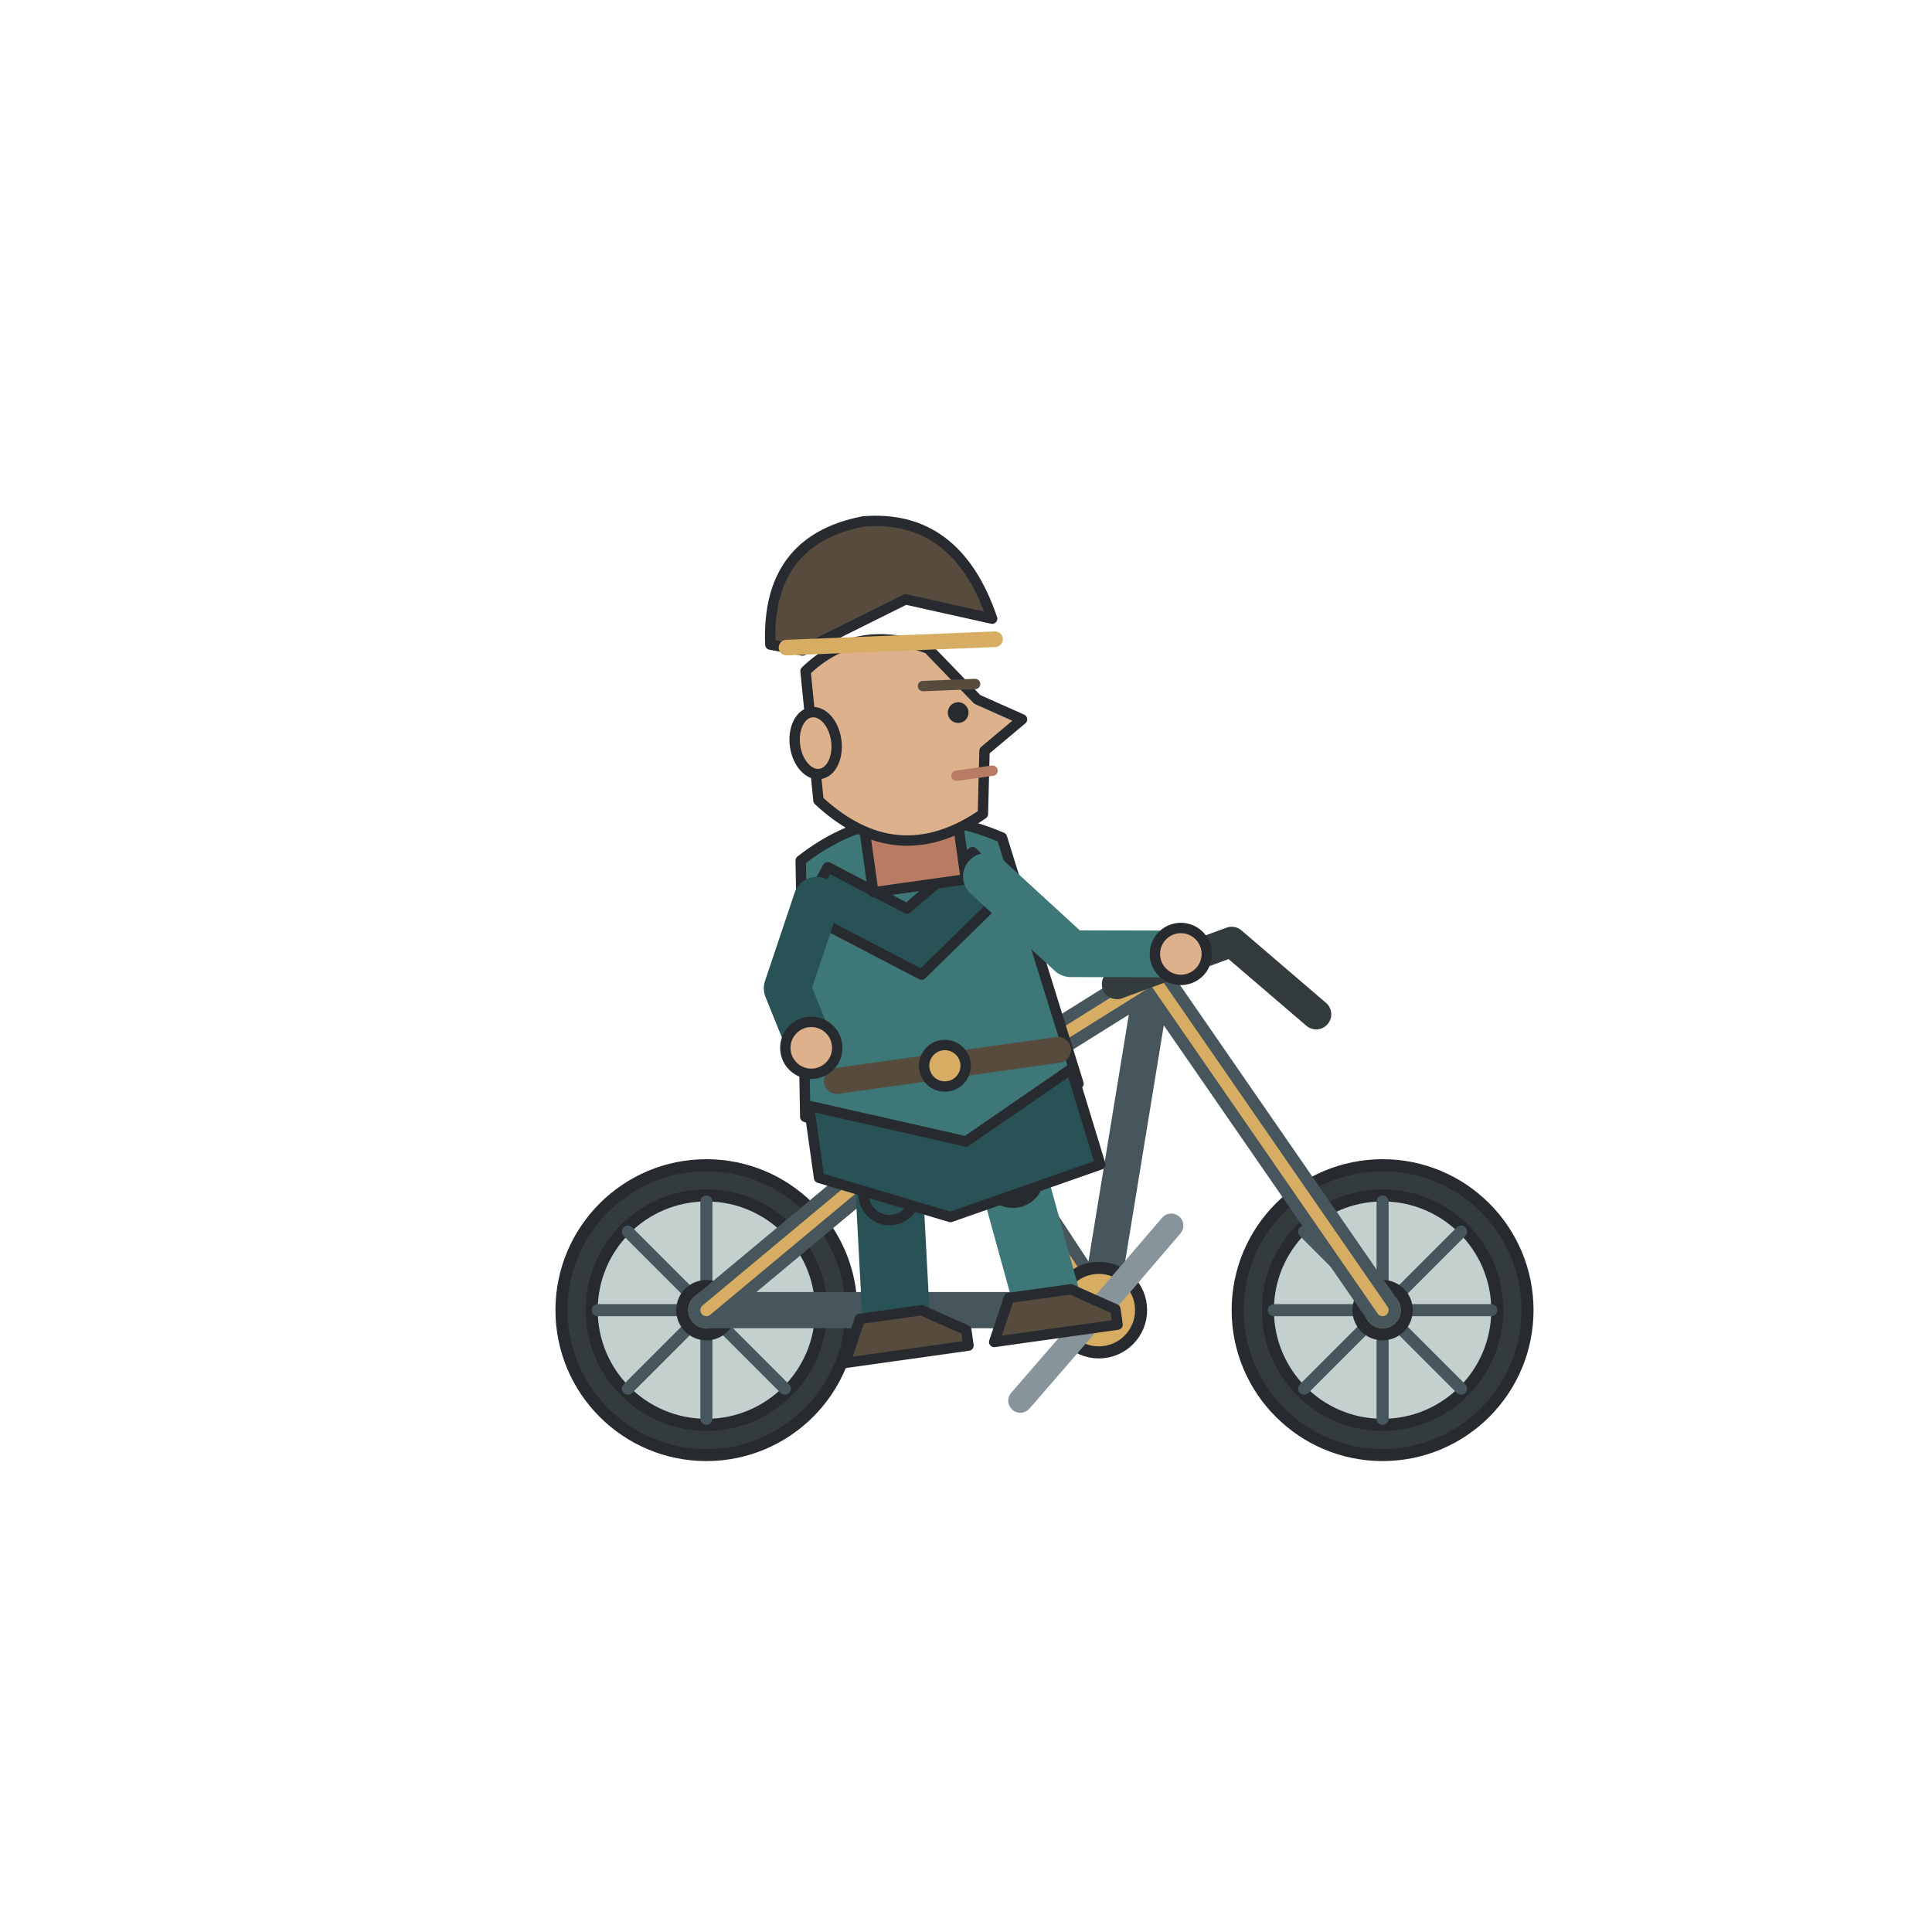
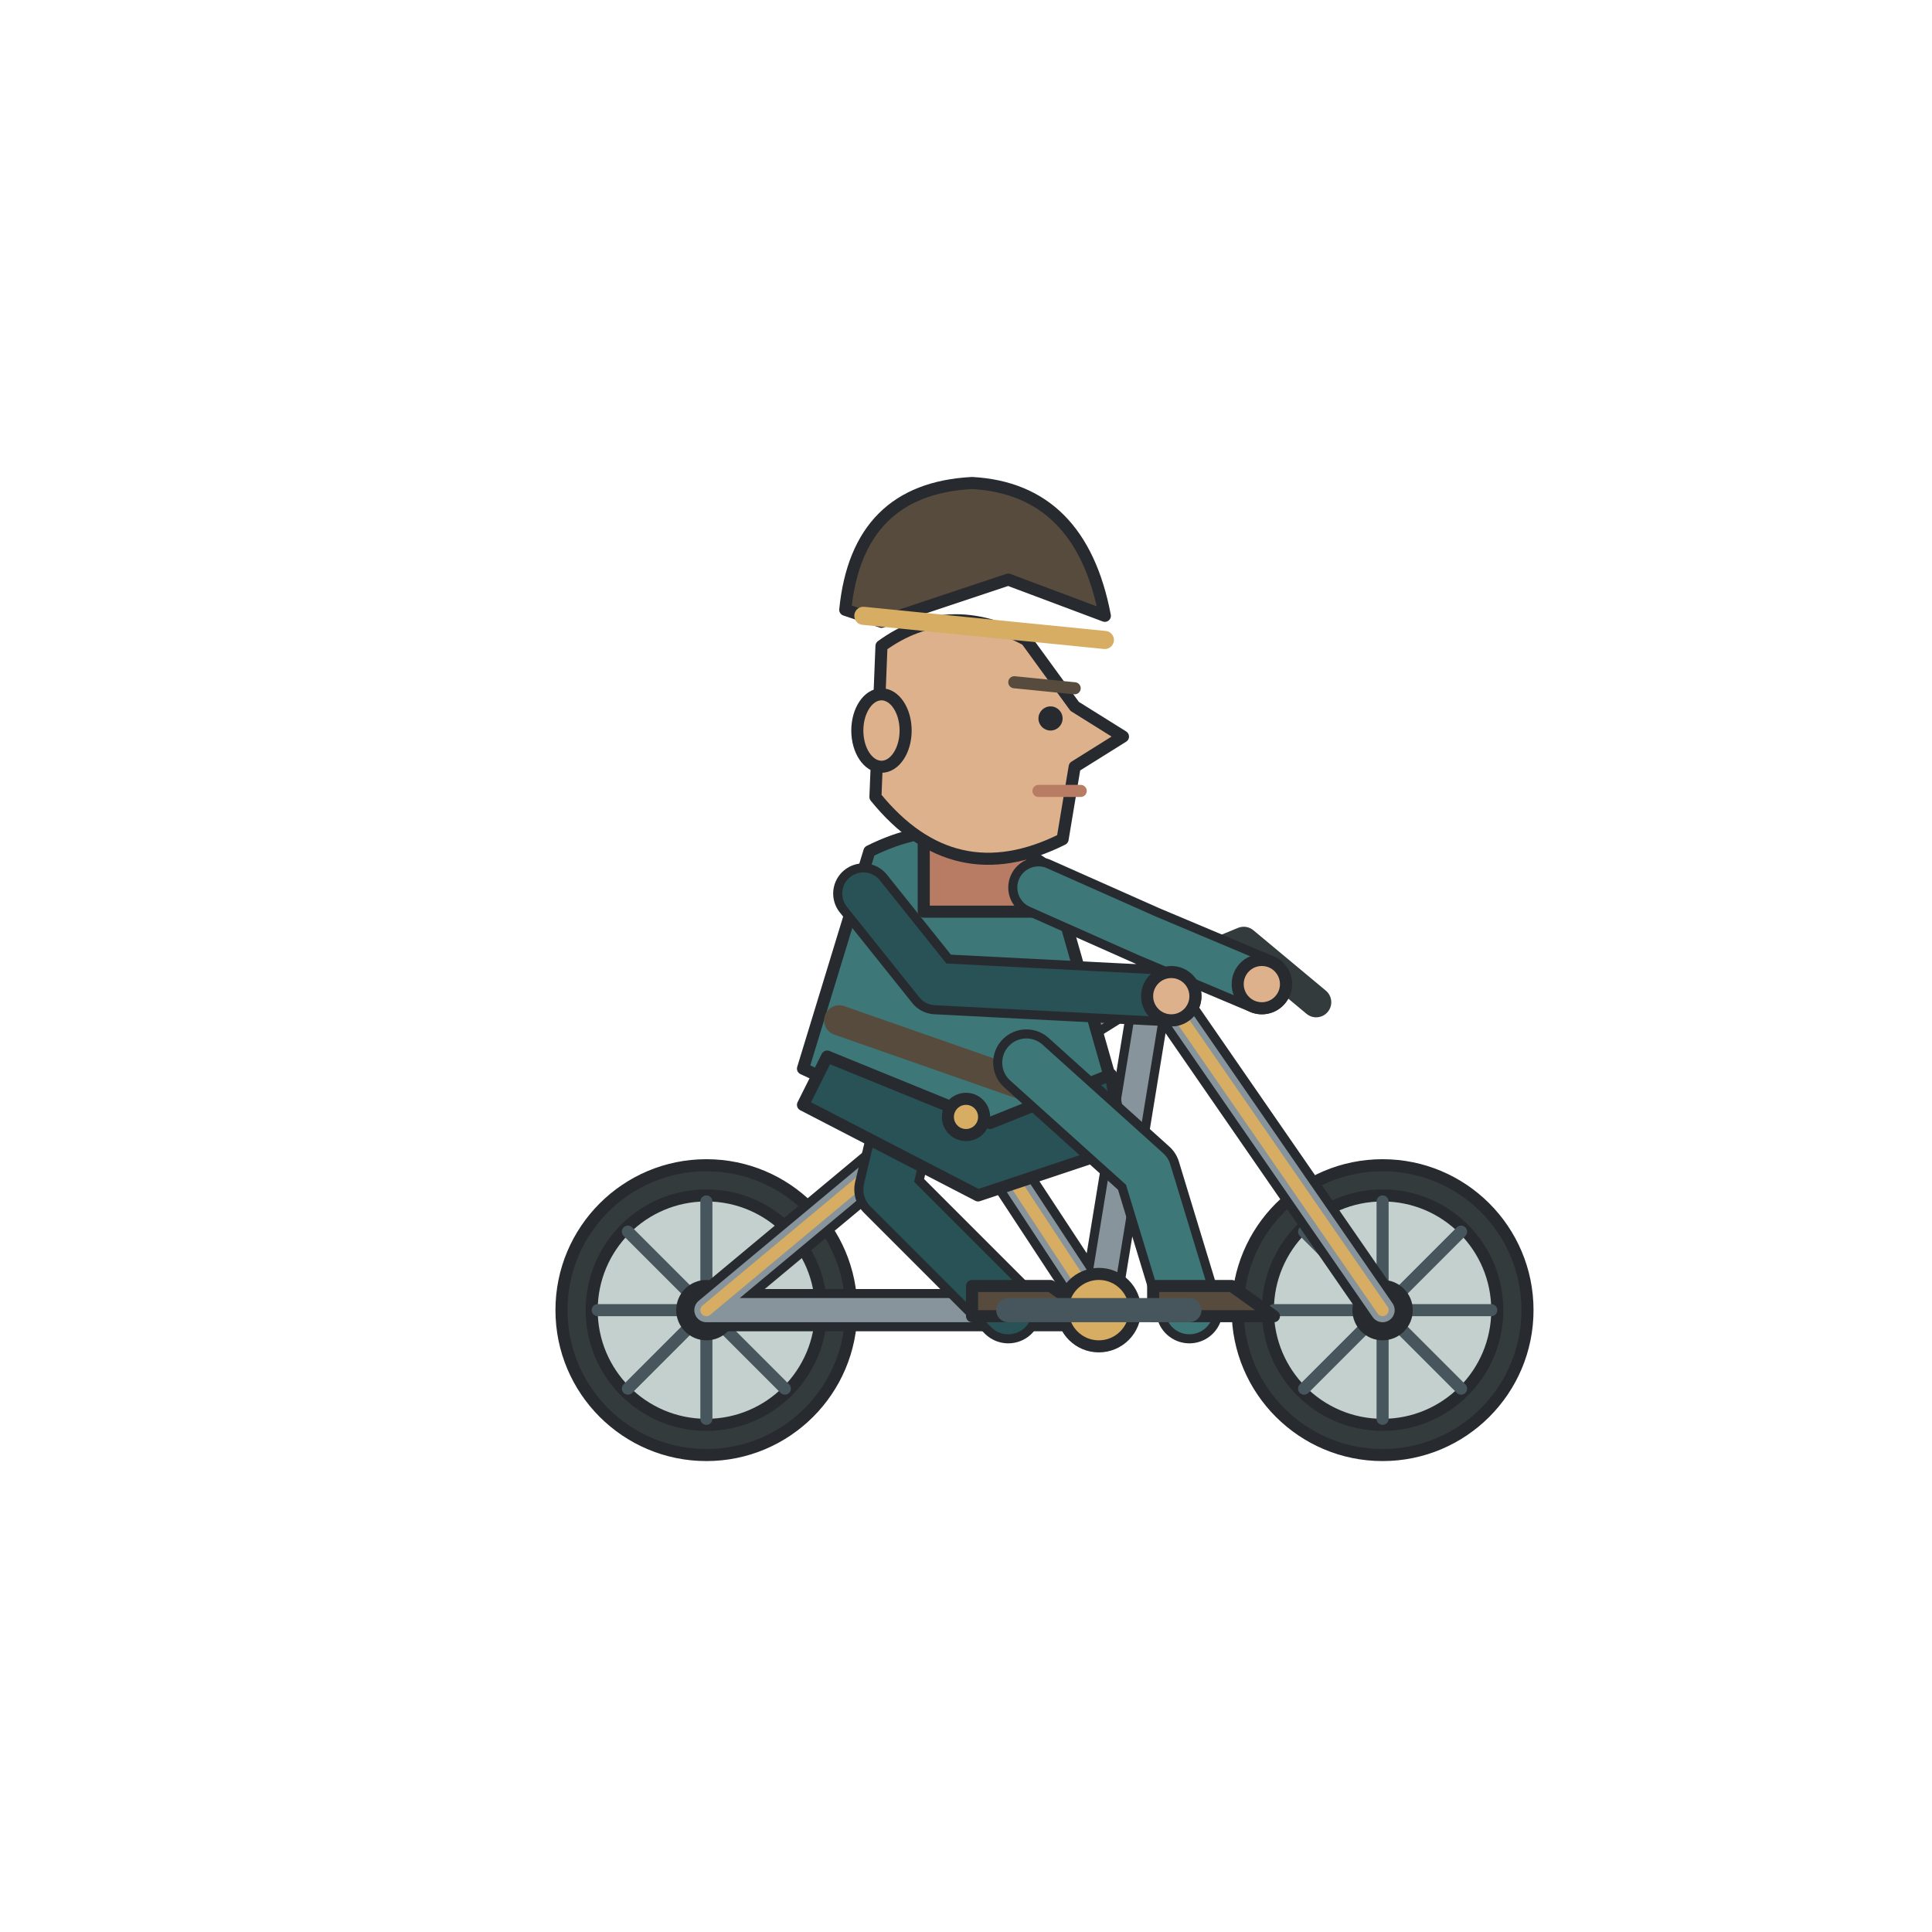
<svg xmlns="http://www.w3.org/2000/svg" width="192" height="192" viewBox="-64 0 320 192">
  <circle cx="53" cy="153" r="24" fill="#343b3d" stroke="#272b30" stroke-width="2" />
  <circle cx="53" cy="153" r="19" fill="#c4d0cd" stroke="#272b30" stroke-width="2" />
  <g transform="rotate(0 53 153)">
    <path d="M35 153h36M53 135v36M40 140l26 26M40 166l26-26" fill="none" stroke="#46565c" stroke-width="2" stroke-linejoin="round" stroke-linecap="round" />
  </g>
  <circle cx="53" cy="153" r="4" fill="#d6ad62" stroke="#272b30" stroke-width="2" />
  <circle cx="165" cy="153" r="24" fill="#343b3d" stroke="#272b30" stroke-width="2" />
  <circle cx="165" cy="153" r="19" fill="#c4d0cd" stroke="#272b30" stroke-width="2" />
  <g transform="rotate(0 165 153)">
    <path d="M147 153h36M165 135v36M152 140l26 26M152 166l26-26" fill="none" stroke="#46565c" stroke-width="2" stroke-linejoin="round" stroke-linecap="round" />
  </g>
  <circle cx="165" cy="153" r="4" fill="#d6ad62" stroke="#272b30" stroke-width="2" />
-   <path d="M53 153L95 118 118 153 53 153M95 118l32-20 38 55M118 153l9-55" fill="none" stroke="#46565c" stroke-width="6" stroke-linejoin="round" stroke-linecap="round" />
+   <path d="M53 153L95 118 118 153 53 153M95 118l32-20 38 55M118 153l9-55" fill="none" stroke="#272b30" stroke-width="7" stroke-linejoin="round" stroke-linecap="round" />
+   <path d="M53 153L95 118 118 153 53 153M95 118l32-20 38 55M118 153l9-55" fill="none" stroke="#87949b" stroke-width="4" stroke-linejoin="round" stroke-linecap="round" />
  <path d="M53 153L95 118 118 153M95 118l32-20 38 55" fill="none" stroke="#d6ad62" stroke-width="2" stroke-linejoin="round" stroke-linecap="round" />
-   <path d="M83 113h23M121 99l19-7 14 12" fill="none" stroke="#343b3d" stroke-width="5" stroke-linejoin="round" stroke-linecap="round" />
-   <circle cx="118" cy="153" r="7" fill="#d6ad62" stroke="#272b30" stroke-width="2" />
-   <path d="M118 153l-13 15M118 153l12-14" fill="none" stroke="#87949b" stroke-width="4" stroke-linejoin="round" stroke-linecap="round" />
-   <g transform="translate(8 7) scale(.86) rotate(-8 96 121)">
-     <g transform="scale(1)">
-       <path d="M84 123L84 146 82 169" fill="none" stroke="#285255" stroke-width="13" stroke-linejoin="round" stroke-linecap="round" />
-       <circle cx="84" cy="146" r="5" fill="#285255" stroke="#272b30" stroke-width="2" />
-       <path d="M75 169h12l8 5v3h-24z" fill="#574b3e" stroke="#272b30" stroke-width="2" stroke-linejoin="round" stroke-linecap="round" />
-       <path d="M108 123L108 146 111 169" fill="none" stroke="#3d7777" stroke-width="13" stroke-linejoin="round" stroke-linecap="round" />
-       <circle cx="108" cy="146" r="5" fill="#3d7777" stroke="#272b30" stroke-width="2" />
-       <path d="M104 169h12l8 5v3h-24z" fill="#574b3e" stroke="#272b30" stroke-width="2" stroke-linejoin="round" stroke-linecap="round" />
-     </g>
-     <g transform="translate(0 0)">
-       <path d="M76 80q19-11 39 1l8 49-23 15-30-16z" fill="#3d7777" stroke="#272b30" stroke-width="2" stroke-linejoin="round" stroke-linecap="round" />
-       <path d="M71 127l29 11 22-11 3 19-30 6-24-11z" fill="#285255" stroke="#272b30" stroke-width="2" stroke-linejoin="round" stroke-linecap="round" />
-       <path d="M81 82l14 10 14-9 6 8-19 14-21-15z" fill="#285255" stroke="#272b30" stroke-width="2" stroke-linejoin="round" stroke-linecap="round" />
-       <path d="M77 123h43" fill="none" stroke="#574b3e" stroke-width="5" stroke-linejoin="round" stroke-linecap="round" />
-       <circle cx="98" cy="123" r="4" fill="#d6ad62" stroke="#272b30" stroke-width="2" />
-     </g>
-     <g transform="translate(0 0)">
-       <path d="M89 72h18v16H89z" fill="#b77c63" stroke="#272b30" stroke-width="2" stroke-linejoin="round" stroke-linecap="round" />
-       <path d="M82 44q11-8 24-1l8 11 8 5-8 5-2 12q-18 9-31-7z" fill="#deb18d" stroke="#272b30" stroke-width="2" stroke-linejoin="round" stroke-linecap="round" />
-       <ellipse cx="82" cy="58" rx="4" ry="6" fill="#deb18d" stroke="#272b30" stroke-width="2" />
-       <path d="M104 50l10 1" fill="none" stroke="#574b3e" stroke-width="2" stroke-linejoin="round" stroke-linecap="round" />
-       <ellipse cx="110" cy="56" rx="2" ry="2" fill="#272b30" stroke="none" stroke-width="2" />
-       <path d="M108 68h7" fill="none" stroke="#b77c63" stroke-width="2" stroke-linejoin="round" stroke-linecap="round" />
-       <path d="M76 38q2-20 21-21 18 1 22 22l-16-6-21 7z" fill="#574b3e" stroke="#272b30" stroke-width="2" stroke-linejoin="round" stroke-linecap="round" />
-       <path d="M79 39l40 4" fill="none" stroke="#d6ad62" stroke-width="3" stroke-linejoin="round" stroke-linecap="round" />
-     </g>
-     <path d="M78 88L70 104 73 116" fill="none" stroke="#285255" stroke-width="9" stroke-linejoin="round" stroke-linecap="round" />
-     <path d="M111 88L125 105 146 108" fill="none" stroke="#3d7777" stroke-width="9" stroke-linejoin="round" stroke-linecap="round" />
-     <circle cx="73" cy="116" r="5" fill="#deb18d" stroke="#272b30" stroke-width="2" />
-     <circle cx="146" cy="108" r="5" fill="#deb18d" stroke="#272b30" stroke-width="2" />
+   <path d="M88 112L83 133 103 153" fill="none" stroke="#272b30" stroke-width="11" stroke-linejoin="round" stroke-linecap="round" />
+   <path d="M88 112L83 133 103 153" fill="none" stroke="#285255" stroke-width="8" stroke-linejoin="round" stroke-linecap="round" />
+   <path d="M97 149h13l7 5h-20z" fill="#574b3e" stroke="#272b30" stroke-width="2" stroke-linejoin="round" stroke-linecap="round" />
+   <path d="M83 113h23M125 99l17-7 12 10" fill="none" stroke="#343b3d" stroke-width="5" stroke-linejoin="round" stroke-linecap="round" />
+   <path d="M80 77q16-8 30 3l10 35-23 11-28-13z" fill="#3d7777" stroke="#272b30" stroke-width="2" stroke-linejoin="round" stroke-linecap="round" />
+   <path d="M73 111l27 11 20-8 2 12-24 8-29-15z" fill="#285255" stroke="#272b30" stroke-width="2" stroke-linejoin="round" stroke-linecap="round" />
+   <path d="M75 105l40 14" fill="none" stroke="#574b3e" stroke-width="5" stroke-linejoin="round" stroke-linecap="round" />
+   <circle cx="96" cy="121" r="3" fill="#d6ad62" stroke="#272b30" stroke-width="2" />
+   <g transform="translate(0 -1)">
+     <path d="M89 72h18v16H89z" fill="#b77c63" stroke="#272b30" stroke-width="2" stroke-linejoin="round" stroke-linecap="round" />
+     <path d="M82 44q11-8 24-1l8 11 8 5-8 5-2 12q-18 9-31-7z" fill="#deb18d" stroke="#272b30" stroke-width="2" stroke-linejoin="round" stroke-linecap="round" />
+     <ellipse cx="82" cy="58" rx="4" ry="6" fill="#deb18d" stroke="#272b30" stroke-width="2" />
+     <path d="M104 50l10 1" fill="none" stroke="#574b3e" stroke-width="2" stroke-linejoin="round" stroke-linecap="round" />
+     <ellipse cx="110" cy="56" rx="2" ry="2" fill="#272b30" stroke="none" stroke-width="2" />
+     <path d="M108 68h7" fill="none" stroke="#b77c63" stroke-width="2" stroke-linejoin="round" stroke-linecap="round" />
+     <path d="M76 38q2-20 21-21 18 1 22 22l-16-6-21 7z" fill="#574b3e" stroke="#272b30" stroke-width="2" stroke-linejoin="round" stroke-linecap="round" />
+     <path d="M79 39l40 4" fill="none" stroke="#d6ad62" stroke-width="3" stroke-linejoin="round" stroke-linecap="round" />
  </g>
+   <path d="M79 84L91 99 130 101" fill="none" stroke="#272b30" stroke-width="10" stroke-linejoin="round" stroke-linecap="round" />
+   <path d="M79 84L91 99 130 101" fill="none" stroke="#285255" stroke-width="7" stroke-linejoin="round" stroke-linecap="round" />
+   <path d="M108 83L126 91 145 99" fill="none" stroke="#272b30" stroke-width="10" stroke-linejoin="round" stroke-linecap="round" />
+   <path d="M108 83L126 91 145 99" fill="none" stroke="#3d7777" stroke-width="7" stroke-linejoin="round" stroke-linecap="round" />
+   <path d="M106 112L126 130 133 153" fill="none" stroke="#272b30" stroke-width="11" stroke-linejoin="round" stroke-linecap="round" />
+   <path d="M106 112L126 130 133 153" fill="none" stroke="#3d7777" stroke-width="8" stroke-linejoin="round" stroke-linecap="round" />
+   <path d="M127 149h13l7 5h-20z" fill="#574b3e" stroke="#272b30" stroke-width="2" stroke-linejoin="round" stroke-linecap="round" />
+   <circle cx="130" cy="101" r="4" fill="#deb18d" stroke="#272b30" stroke-width="2" />
+   <circle cx="145" cy="99" r="4" fill="#deb18d" stroke="#272b30" stroke-width="2" />
+   <circle cx="118" cy="153" r="6" fill="#d6ad62" stroke="#272b30" stroke-width="2" />
+   <path d="M118 153L103 153M118 153L133 153" fill="none" stroke="#46565c" stroke-width="4" stroke-linejoin="round" stroke-linecap="round" />
</svg>
